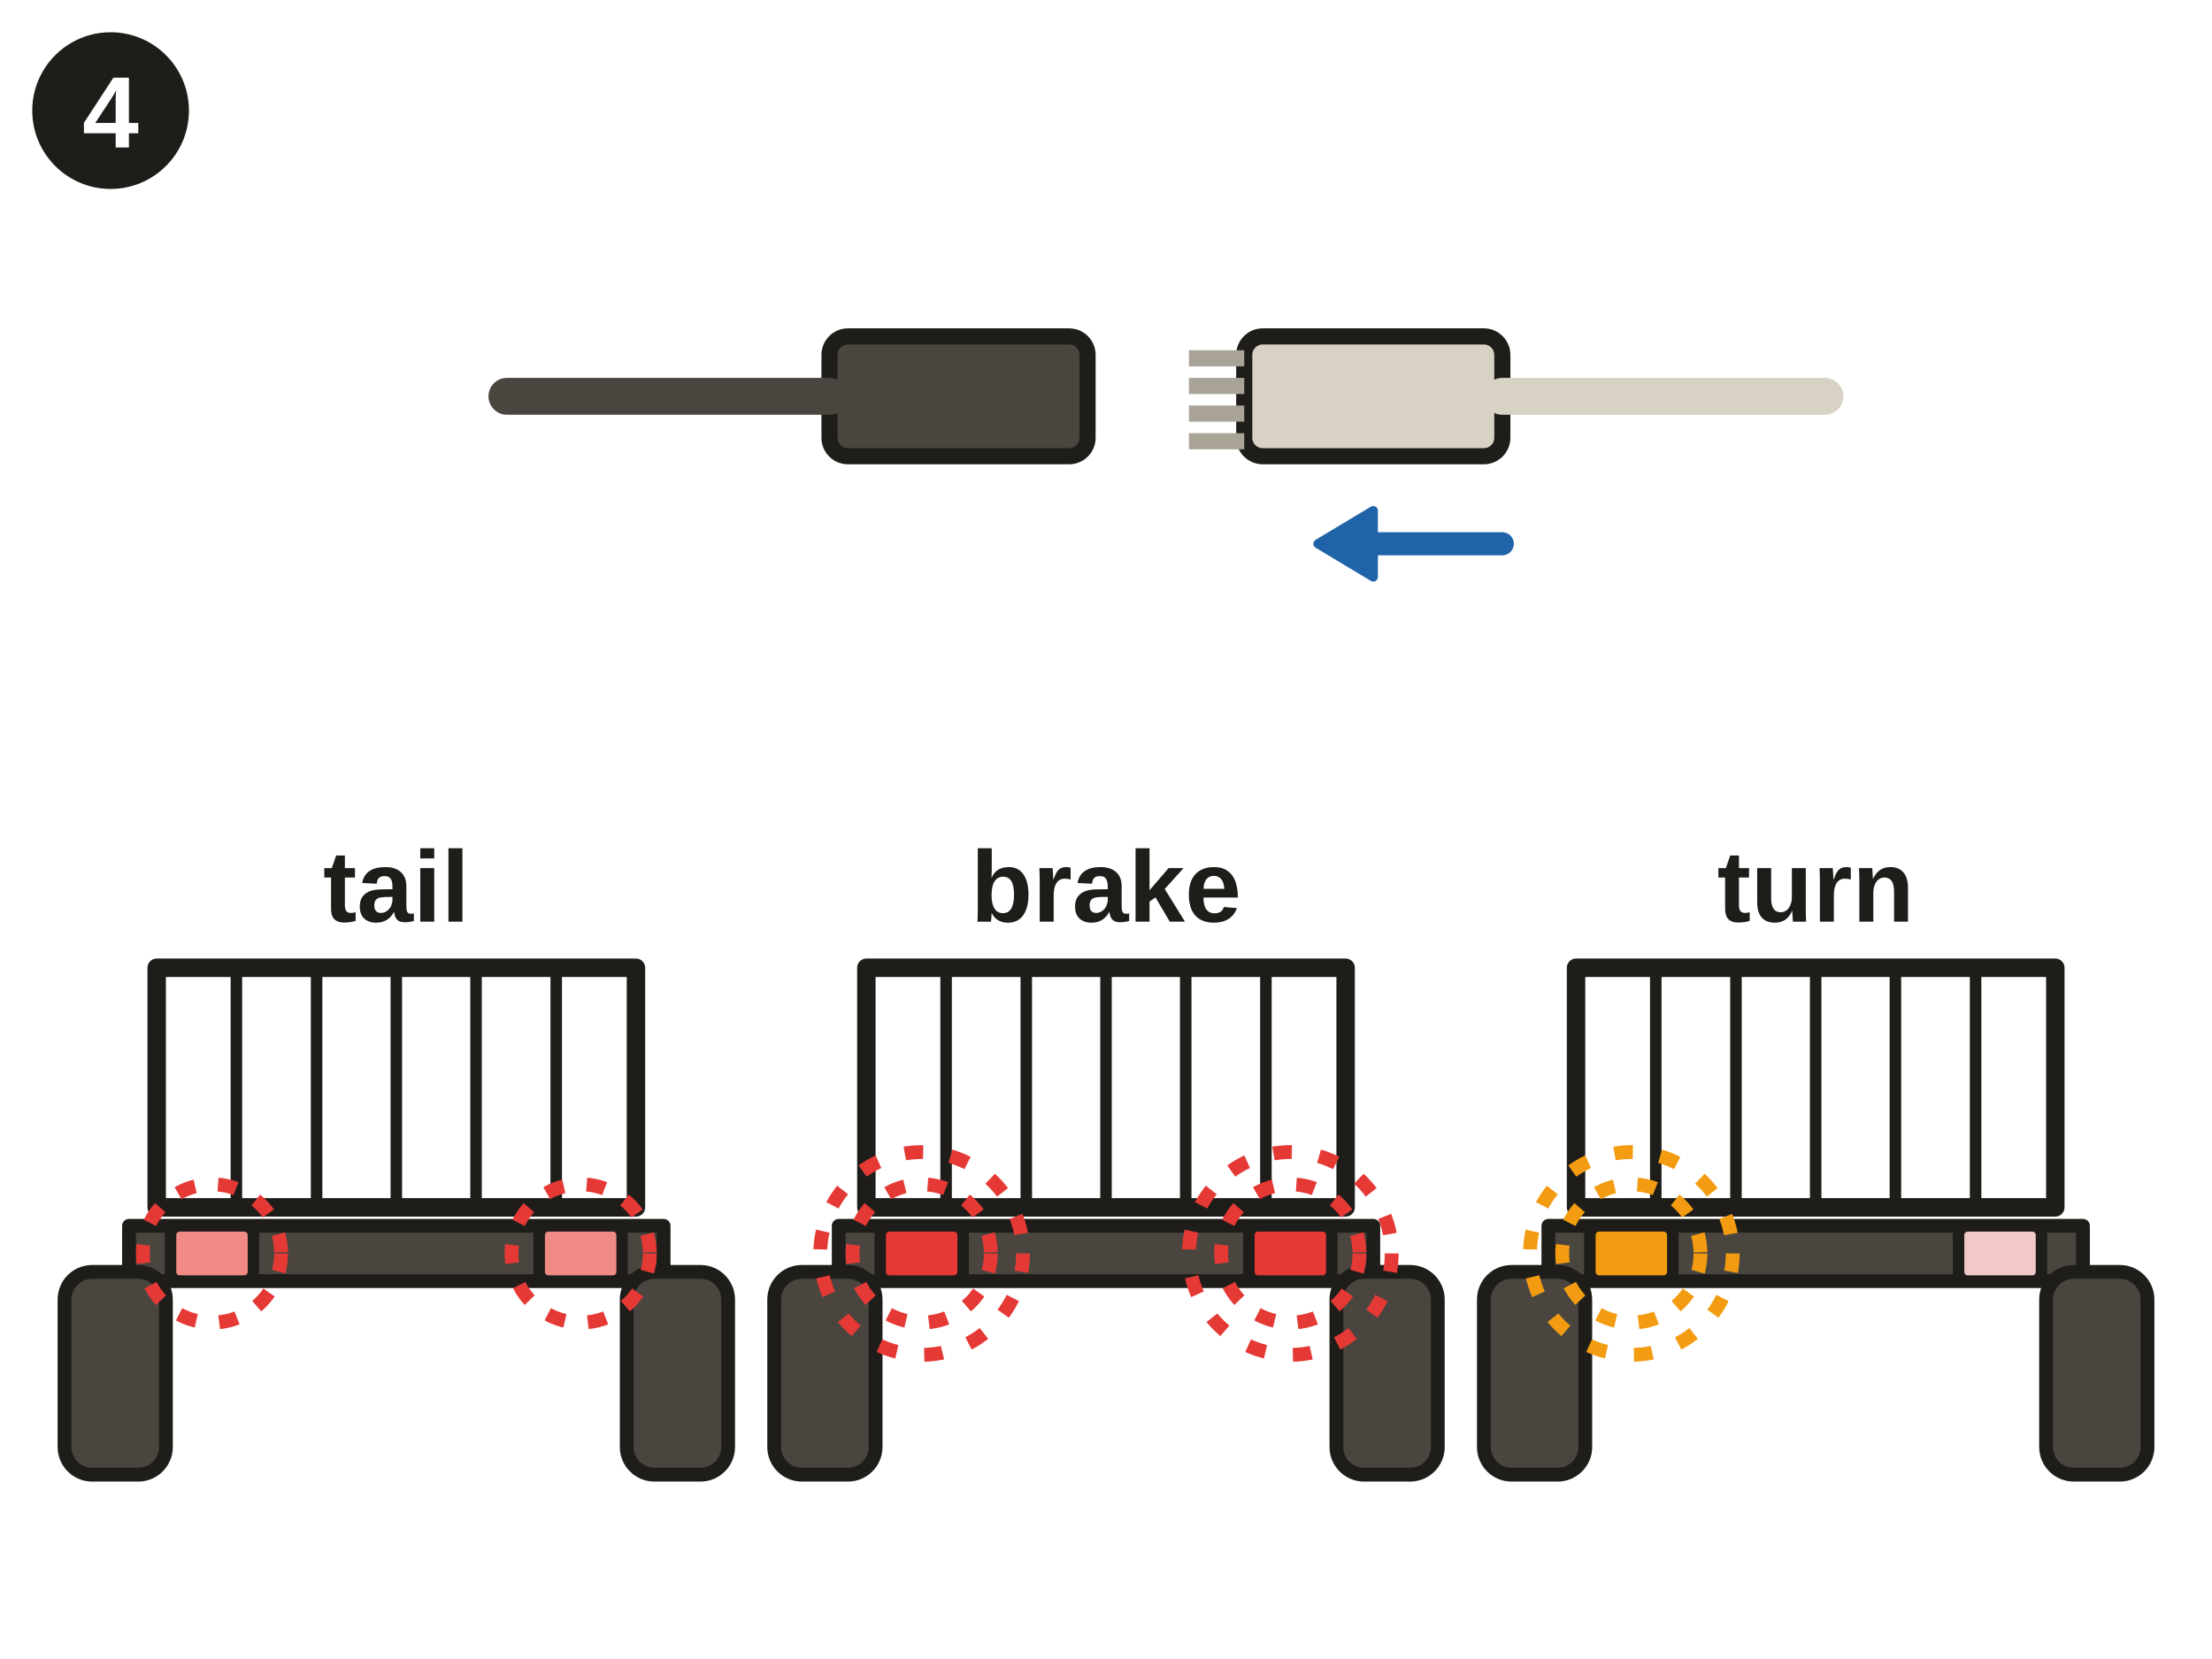
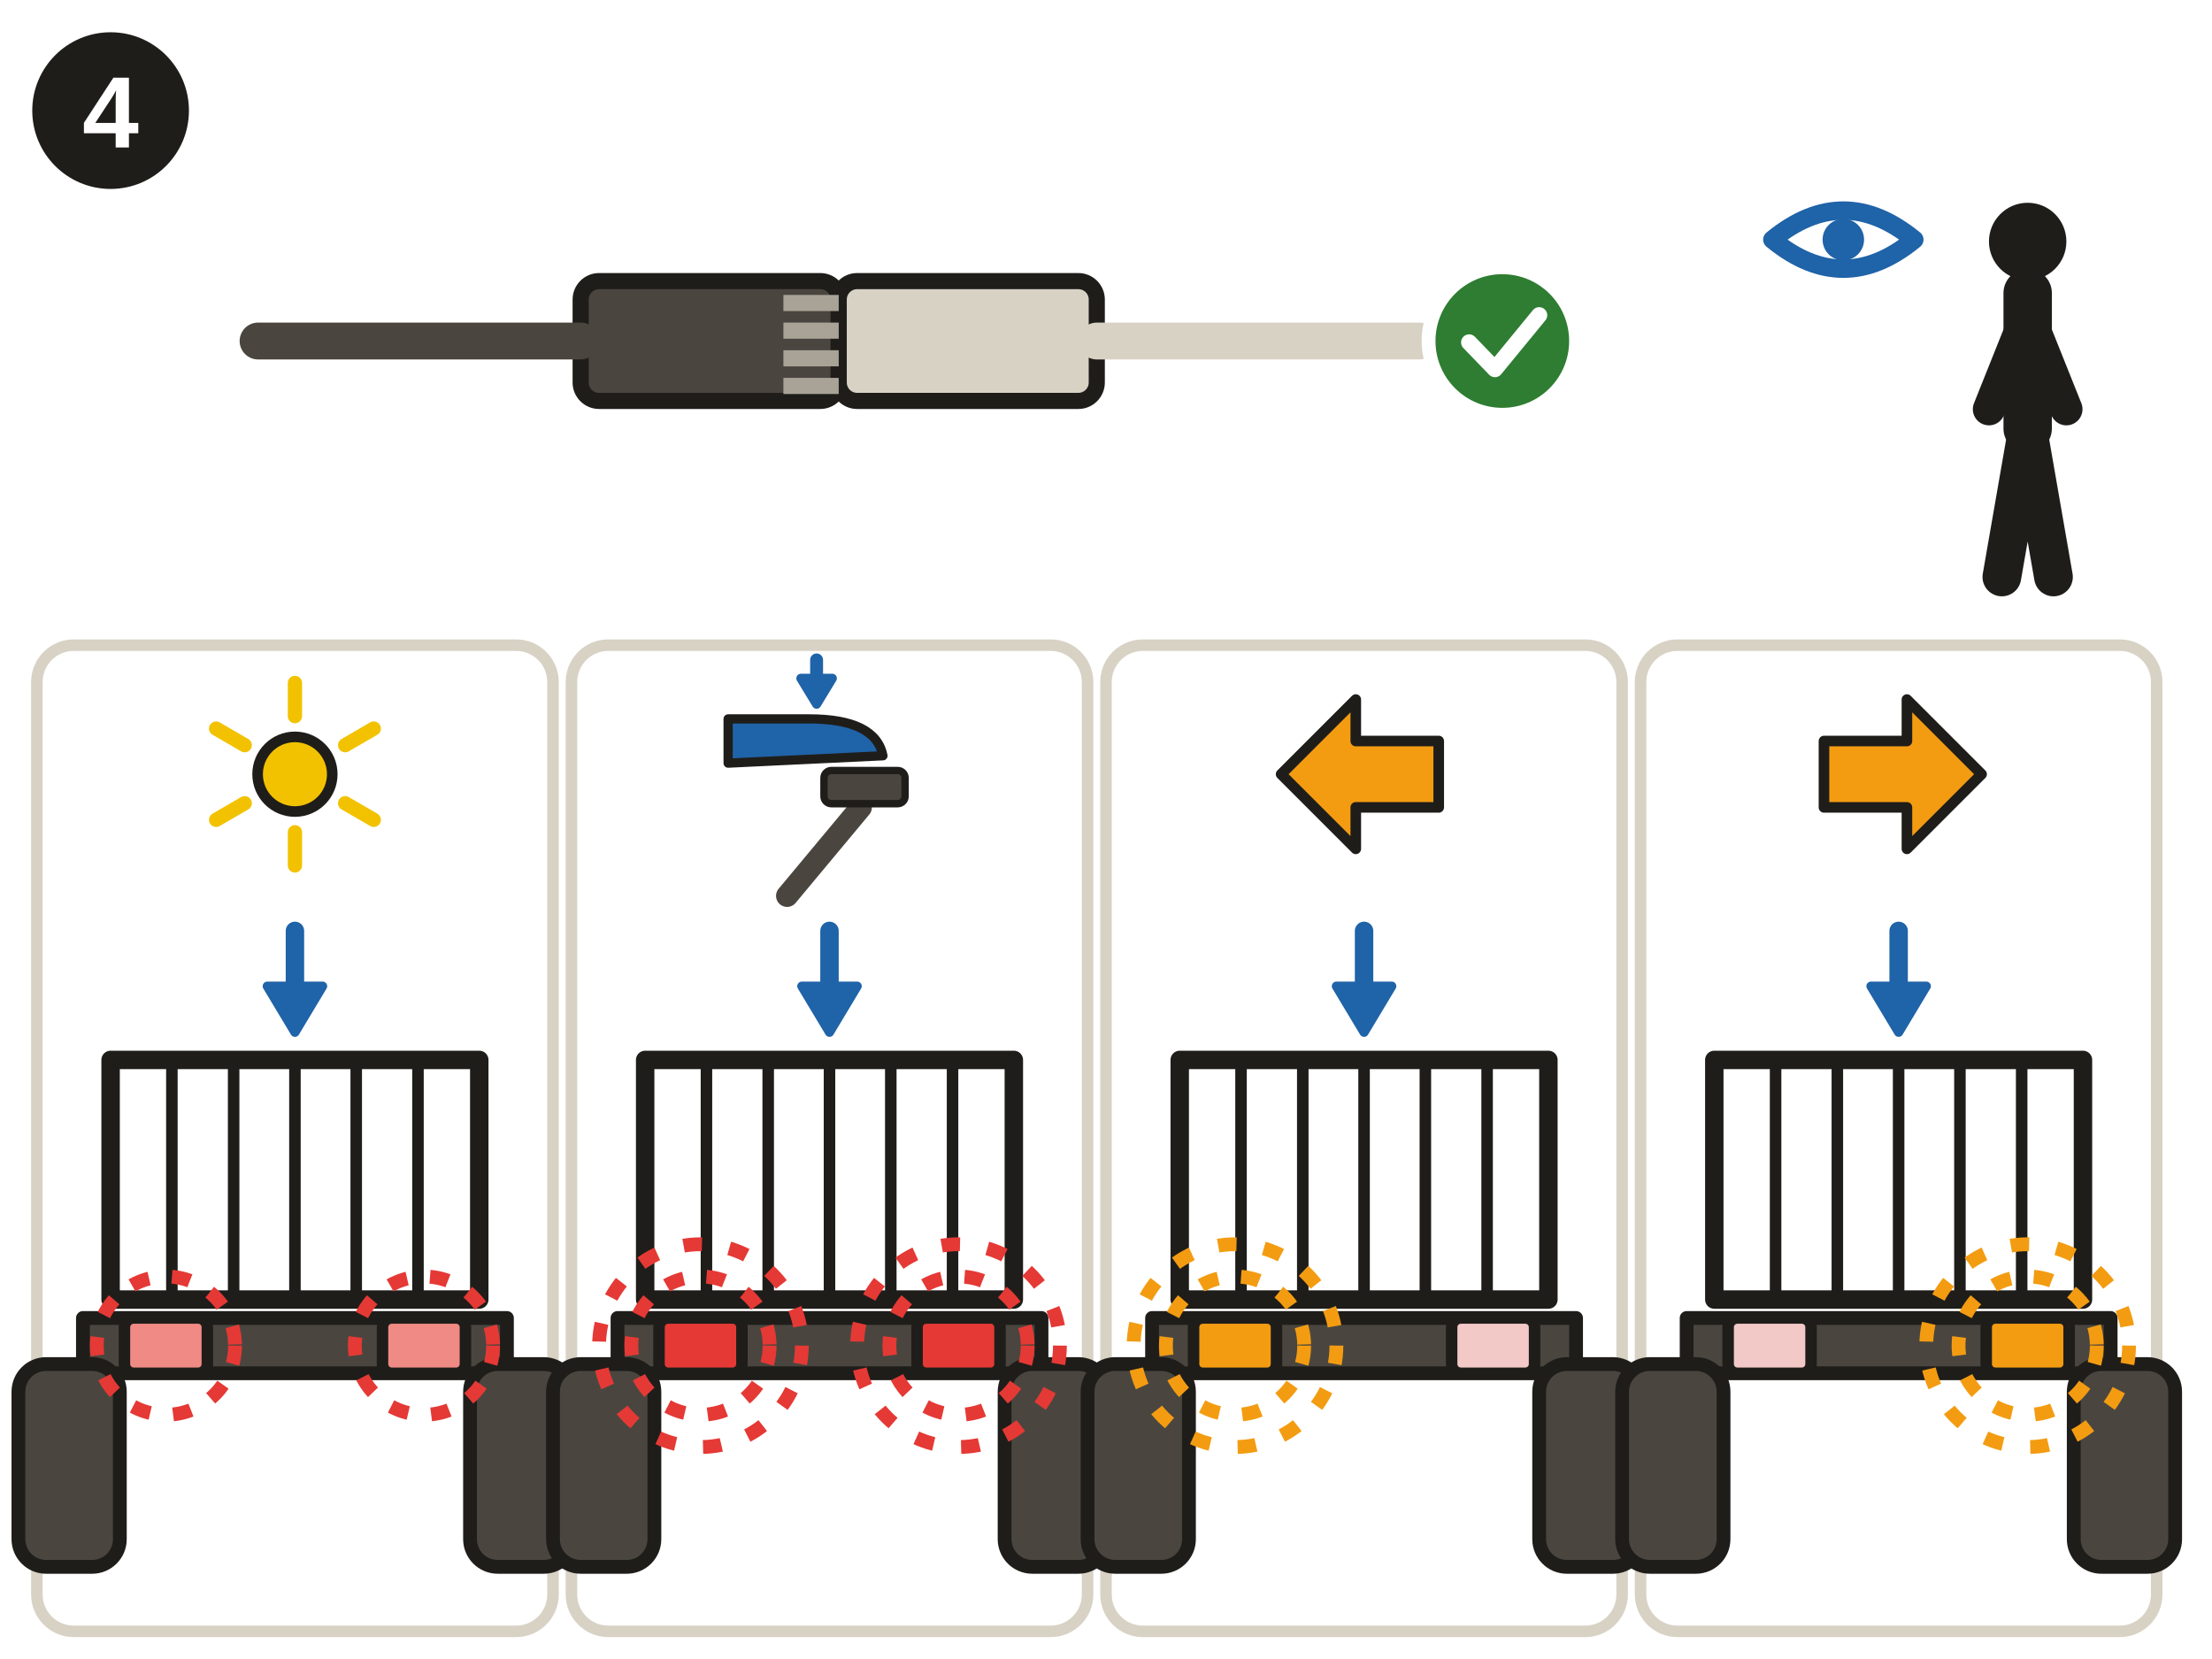
<svg xmlns="http://www.w3.org/2000/svg" viewBox="0 0 480 360" width="480" height="360" role="img" aria-labelledby="35sa-p4-title 35sa-p4-desc">
  <rect x="0" y="0" width="480" height="360" fill="#FFFFFF" />
+   <rect x="126" y="61" width="56" height="26" rx="4" fill="#4A463F" stroke="#1F1D1A" stroke-width="3.5" stroke-linejoin="round" />
+   <line x1="56" y1="74" x2="126" y2="74" stroke="#4A463F" stroke-width="8" stroke-linecap="round" />
+   <rect x="182" y="61" width="56" height="26" rx="4" fill="#D8D2C5" stroke="#1F1D1A" stroke-width="3.5" stroke-linejoin="round" />
+   <rect x="170" y="64" width="12" height="3.5" rx="0" fill="#A9A397" stroke="none" stroke-width="4" stroke-linejoin="round" />
+   <rect x="170" y="70" width="12" height="3.5" rx="0" fill="#A9A397" stroke="none" stroke-width="4" stroke-linejoin="round" />
+   <rect x="170" y="76" width="12" height="3.5" rx="0" fill="#A9A397" stroke="none" stroke-width="4" stroke-linejoin="round" />
+   <rect x="170" y="82" width="12" height="3.5" rx="0" fill="#A9A397" stroke="none" stroke-width="4" stroke-linejoin="round" />
+   <line x1="238" y1="74" x2="308" y2="74" stroke="#D8D2C5" stroke-width="8" stroke-linecap="round" />
+   <circle cx="326" cy="74" r="16" fill="#2E7D32" stroke="#FFFFFF" stroke-width="3" />
+   <path d="M318.8 74.3 L324.4 80.1 L334 68.4" fill="none" stroke="#FFFFFF" stroke-width="3.5" stroke-linecap="round" stroke-linejoin="round" />
+   <circle cx="440" cy="52.4" r="8.4" fill="#1F1D1A" stroke="none" stroke-width="4" />
+   <path d="M440 63.6 L440 93" fill="none" stroke="#1F1D1A" stroke-width="10.5" stroke-linecap="round" stroke-linejoin="round" />
+   <path d="M440 93 L445.6 125.2 M440 93 L434.4 125.2" fill="none" stroke="#1F1D1A" stroke-width="8.4" stroke-linecap="round" stroke-linejoin="round" />
+   <path d="M440 67.8 L448.4 88.8 M440 67.8 L431.6 88.8" fill="none" stroke="#1F1D1A" stroke-width="7" stroke-linecap="round" stroke-linejoin="round" />
+   <path d="M384.6 52 Q400 39.4 415.4 52 Q400 64.6 384.6 52 Z" fill="#FFFFFF" stroke="#1F63A8" stroke-width="4" stroke-linecap="round" stroke-linejoin="round" />
+   <circle cx="400" cy="52" r="4.5" fill="#1F63A8" stroke="none" stroke-width="4" />
+   <rect x="8" y="140" width="112" height="214" rx="8" fill="none" stroke="#D8D2C5" stroke-width="2.5" stroke-linejoin="round" />
+   <circle cx="64" cy="168" r="8.1" fill="#F2C200" stroke="#1F1D1A" stroke-width="2.3" />
+   <line x1="64" y1="155.4" x2="64" y2="148.2" stroke="#F2C200" stroke-width="3.1" stroke-linecap="round" />
+   <line x1="74.9" y1="161.7" x2="81.1" y2="158.1" stroke="#F2C200" stroke-width="3.1" stroke-linecap="round" />
+   <line x1="74.9" y1="174.3" x2="81.1" y2="177.9" stroke="#F2C200" stroke-width="3.1" stroke-linecap="round" />
+   <line x1="64" y1="180.6" x2="64" y2="187.8" stroke="#F2C200" stroke-width="3.1" stroke-linecap="round" />
+   <line x1="53.1" y1="174.3" x2="46.9" y2="177.9" stroke="#F2C200" stroke-width="3.1" stroke-linecap="round" />
+   <line x1="53.1" y1="161.7" x2="46.9" y2="158.1" stroke="#F2C200" stroke-width="3.1" stroke-linecap="round" />
+   <line x1="64" y1="202" x2="64" y2="214" stroke="#1F63A8" stroke-width="4" stroke-linecap="round" />
+   <polygon points="64,224 70,214 58,214" fill="#1F63A8" stroke="#1F63A8" stroke-width="2" stroke-linejoin="round" />
+   <rect x="24" y="230" width="80" height="52" rx="0" fill="none" stroke="#1F1D1A" stroke-width="4" stroke-linejoin="round" />
+   <line x1="37.3" y1="230" x2="37.3" y2="282" stroke="#1F1D1A" stroke-width="2.5" stroke-linecap="round" />
+   <line x1="50.7" y1="230" x2="50.7" y2="282" stroke="#1F1D1A" stroke-width="2.5" stroke-linecap="round" />
+   <line x1="64" y1="230" x2="64" y2="282" stroke="#1F1D1A" stroke-width="2.5" stroke-linecap="round" />
+   <line x1="77.3" y1="230" x2="77.3" y2="282" stroke="#1F1D1A" stroke-width="2.5" stroke-linecap="round" />
+   <line x1="90.7" y1="230" x2="90.7" y2="282" stroke="#1F1D1A" stroke-width="2.5" stroke-linecap="round" />
+   <rect x="18" y="286" width="92" height="12" rx="0" fill="#4A463F" stroke="#1F1D1A" stroke-width="3" stroke-linejoin="round" />
+   <rect x="4" y="296" width="22" height="44" rx="6" fill="#4A463F" stroke="#1F1D1A" stroke-width="3" stroke-linejoin="round" />
+   <rect x="102" y="296" width="22" height="44" rx="6" fill="#4A463F" stroke="#1F1D1A" stroke-width="3" stroke-linejoin="round" />
+   <rect x="27" y="286" width="18" height="12" rx="2" fill="#F08A84" stroke="#1F1D1A" stroke-width="2.5" stroke-linejoin="round" />
+   <circle cx="36" cy="292" r="15" fill="none" stroke="#E53935" stroke-width="3" stroke-dasharray="4 5" />
+   <rect x="83" y="286" width="18" height="12" rx="2" fill="#F08A84" stroke="#1F1D1A" stroke-width="2.5" stroke-linejoin="round" />
+   <circle cx="92" cy="292" r="15" fill="none" stroke="#E53935" stroke-width="3" stroke-dasharray="4 5" />
+   <rect x="124" y="140" width="112" height="214" rx="8" fill="none" stroke="#D8D2C5" stroke-width="2.5" stroke-linejoin="round" />
+   <path d="M170.8 194.4 L186.8 175.2" fill="none" stroke="#4A463F" stroke-width="4.8" stroke-linecap="round" stroke-linejoin="round" />
+   <rect x="178.8" y="167.2" width="17.6" height="7.2" rx="1.6" fill="#4A463F" stroke="#1F1D1A" stroke-width="1.6" stroke-linejoin="round" />
+   <path d="M158 156 L175.6 156 Q190 156 191.6 164 L158 165.6 Z" fill="#1F63A8" stroke="#1F1D1A" stroke-width="2" stroke-linecap="round" stroke-linejoin="round" />
+   <line x1="177.2" y1="143.2" x2="177.2" y2="147.2" stroke="#1F63A8" stroke-width="2.8" stroke-linecap="round" />
+   <polygon points="177.2,152.8 180.6,147.2 173.8,147.2" fill="#1F63A8" stroke="#1F63A8" stroke-width="2" stroke-linejoin="round" />
+   <line x1="180" y1="202" x2="180" y2="214" stroke="#1F63A8" stroke-width="4" stroke-linecap="round" />
+   <polygon points="180,224 186,214 174,214" fill="#1F63A8" stroke="#1F63A8" stroke-width="2" stroke-linejoin="round" />
+   <rect x="140" y="230" width="80" height="52" rx="0" fill="none" stroke="#1F1D1A" stroke-width="4" stroke-linejoin="round" />
+   <line x1="153.3" y1="230" x2="153.3" y2="282" stroke="#1F1D1A" stroke-width="2.5" stroke-linecap="round" />
+   <line x1="166.7" y1="230" x2="166.7" y2="282" stroke="#1F1D1A" stroke-width="2.5" stroke-linecap="round" />
+   <line x1="180" y1="230" x2="180" y2="282" stroke="#1F1D1A" stroke-width="2.5" stroke-linecap="round" />
+   <line x1="193.3" y1="230" x2="193.3" y2="282" stroke="#1F1D1A" stroke-width="2.5" stroke-linecap="round" />
+   <line x1="206.7" y1="230" x2="206.7" y2="282" stroke="#1F1D1A" stroke-width="2.5" stroke-linecap="round" />
+   <rect x="134" y="286" width="92" height="12" rx="0" fill="#4A463F" stroke="#1F1D1A" stroke-width="3" stroke-linejoin="round" />
+   <rect x="120" y="296" width="22" height="44" rx="6" fill="#4A463F" stroke="#1F1D1A" stroke-width="3" stroke-linejoin="round" />
+   <rect x="218" y="296" width="22" height="44" rx="6" fill="#4A463F" stroke="#1F1D1A" stroke-width="3" stroke-linejoin="round" />
+   <rect x="143" y="286" width="18" height="12" rx="2" fill="#E53935" stroke="#1F1D1A" stroke-width="2.5" stroke-linejoin="round" />
+   <circle cx="152" cy="292" r="15" fill="none" stroke="#E53935" stroke-width="3" stroke-dasharray="4 5" />
+   <circle cx="152" cy="292" r="22" fill="none" stroke="#E53935" stroke-width="3" stroke-dasharray="4 6" />
+   <rect x="199" y="286" width="18" height="12" rx="2" fill="#E53935" stroke="#1F1D1A" stroke-width="2.5" stroke-linejoin="round" />
+   <circle cx="208" cy="292" r="15" fill="none" stroke="#E53935" stroke-width="3" stroke-dasharray="4 5" />
+   <circle cx="208" cy="292" r="22" fill="none" stroke="#E53935" stroke-width="3" stroke-dasharray="4 6" />
+   <rect x="240" y="140" width="112" height="214" rx="8" fill="none" stroke="#D8D2C5" stroke-width="2.5" stroke-linejoin="round" />
+   <polygon points="312.2,160.8 294.2,160.8 294.2,151.8 278,168 294.2,184.2 294.2,175.2 312.2,175.2" fill="#F39C12" stroke="#1F1D1A" stroke-width="2.3" stroke-linejoin="round" />
+   <line x1="296" y1="202" x2="296" y2="214" stroke="#1F63A8" stroke-width="4" stroke-linecap="round" />
+   <polygon points="296,224 302,214 290,214" fill="#1F63A8" stroke="#1F63A8" stroke-width="2" stroke-linejoin="round" />
+   <rect x="256" y="230" width="80" height="52" rx="0" fill="none" stroke="#1F1D1A" stroke-width="4" stroke-linejoin="round" />
+   <line x1="269.3" y1="230" x2="269.3" y2="282" stroke="#1F1D1A" stroke-width="2.5" stroke-linecap="round" />
+   <line x1="282.7" y1="230" x2="282.7" y2="282" stroke="#1F1D1A" stroke-width="2.5" stroke-linecap="round" />
+   <line x1="296" y1="230" x2="296" y2="282" stroke="#1F1D1A" stroke-width="2.5" stroke-linecap="round" />
+   <line x1="309.3" y1="230" x2="309.3" y2="282" stroke="#1F1D1A" stroke-width="2.5" stroke-linecap="round" />
+   <line x1="322.7" y1="230" x2="322.7" y2="282" stroke="#1F1D1A" stroke-width="2.5" stroke-linecap="round" />
+   <rect x="250" y="286" width="92" height="12" rx="0" fill="#4A463F" stroke="#1F1D1A" stroke-width="3" stroke-linejoin="round" />
+   <rect x="236" y="296" width="22" height="44" rx="6" fill="#4A463F" stroke="#1F1D1A" stroke-width="3" stroke-linejoin="round" />
+   <rect x="334" y="296" width="22" height="44" rx="6" fill="#4A463F" stroke="#1F1D1A" stroke-width="3" stroke-linejoin="round" />
+   <rect x="259" y="286" width="18" height="12" rx="2" fill="#F39C12" stroke="#1F1D1A" stroke-width="2.5" stroke-linejoin="round" />
+   <circle cx="268" cy="292" r="15" fill="none" stroke="#F39C12" stroke-width="3" stroke-dasharray="4 5" />
+   <circle cx="268" cy="292" r="22" fill="none" stroke="#F39C12" stroke-width="3" stroke-dasharray="4 6" />
+   <rect x="315" y="286" width="18" height="12" rx="2" fill="#F3C9C7" stroke="#1F1D1A" stroke-width="2.5" stroke-linejoin="round" />
+   <rect x="356" y="140" width="112" height="214" rx="8" fill="none" stroke="#D8D2C5" stroke-width="2.5" stroke-linejoin="round" />
+   <polygon points="395.8,160.8 413.8,160.8 413.8,151.8 430,168 413.8,184.2 413.8,175.2 395.8,175.2" fill="#F39C12" stroke="#1F1D1A" stroke-width="2.3" stroke-linejoin="round" />
+   <line x1="412" y1="202" x2="412" y2="214" stroke="#1F63A8" stroke-width="4" stroke-linecap="round" />
+   <polygon points="412,224 418,214 406,214" fill="#1F63A8" stroke="#1F63A8" stroke-width="2" stroke-linejoin="round" />
+   <rect x="372" y="230" width="80" height="52" rx="0" fill="none" stroke="#1F1D1A" stroke-width="4" stroke-linejoin="round" />
+   <line x1="385.3" y1="230" x2="385.3" y2="282" stroke="#1F1D1A" stroke-width="2.5" stroke-linecap="round" />
+   <line x1="398.7" y1="230" x2="398.7" y2="282" stroke="#1F1D1A" stroke-width="2.5" stroke-linecap="round" />
+   <line x1="412" y1="230" x2="412" y2="282" stroke="#1F1D1A" stroke-width="2.5" stroke-linecap="round" />
+   <line x1="425.3" y1="230" x2="425.3" y2="282" stroke="#1F1D1A" stroke-width="2.5" stroke-linecap="round" />
+   <line x1="438.7" y1="230" x2="438.7" y2="282" stroke="#1F1D1A" stroke-width="2.5" stroke-linecap="round" />
+   <rect x="366" y="286" width="92" height="12" rx="0" fill="#4A463F" stroke="#1F1D1A" stroke-width="3" stroke-linejoin="round" />
+   <rect x="352" y="296" width="22" height="44" rx="6" fill="#4A463F" stroke="#1F1D1A" stroke-width="3" stroke-linejoin="round" />
+   <rect x="450" y="296" width="22" height="44" rx="6" fill="#4A463F" stroke="#1F1D1A" stroke-width="3" stroke-linejoin="round" />
+   <rect x="375" y="286" width="18" height="12" rx="2" fill="#F3C9C7" stroke="#1F1D1A" stroke-width="2.5" stroke-linejoin="round" />
+   <rect x="431" y="286" width="18" height="12" rx="2" fill="#F39C12" stroke="#1F1D1A" stroke-width="2.5" stroke-linejoin="round" />
+   <circle cx="440" cy="292" r="15" fill="none" stroke="#F39C12" stroke-width="3" stroke-dasharray="4 5" />
+   <circle cx="440" cy="292" r="22" fill="none" stroke="#F39C12" stroke-width="3" stroke-dasharray="4 6" />
  <circle cx="24" cy="24" r="17" fill="#1F1D1A" stroke="none" stroke-width="4" />
-   <text x="24" y="32" font-family="Segoe UI, Arial, Helvetica, sans-serif" font-size="22" font-weight="700" text-anchor="middle" fill="#FFFFFF">4</text>
-   <rect x="180" y="73" width="56" height="26" rx="4" fill="#4A463F" stroke="#1F1D1A" stroke-width="3.5" stroke-linejoin="round" />
-   <line x1="110" y1="86" x2="180" y2="86" stroke="#4A463F" stroke-width="8" stroke-linecap="round" />
-   <rect x="270" y="73" width="56" height="26" rx="4" fill="#D8D2C5" stroke="#1F1D1A" stroke-width="3.5" stroke-linejoin="round" />
-   <rect x="258" y="76" width="12" height="3.5" rx="0" fill="#A9A397" stroke="none" stroke-width="4" stroke-linejoin="round" />
-   <rect x="258" y="82" width="12" height="3.5" rx="0" fill="#A9A397" stroke="none" stroke-width="4" stroke-linejoin="round" />
-   <rect x="258" y="88" width="12" height="3.5" rx="0" fill="#A9A397" stroke="none" stroke-width="4" stroke-linejoin="round" />
-   <rect x="258" y="94" width="12" height="3.5" rx="0" fill="#A9A397" stroke="none" stroke-width="4" stroke-linejoin="round" />
-   <line x1="326" y1="86" x2="396" y2="86" stroke="#D8D2C5" stroke-width="8" stroke-linecap="round" />
-   <line x1="326" y1="118" x2="298" y2="118" stroke="#1F63A8" stroke-width="5" stroke-linecap="round" />
-   <polygon points="286,118 298,125.2 298,110.8" fill="#1F63A8" stroke="#1F63A8" stroke-width="2" stroke-linejoin="round" />
-   <rect x="34" y="210" width="104" height="52" rx="0" fill="none" stroke="#1F1D1A" stroke-width="4" stroke-linejoin="round" />
-   <line x1="51.3" y1="210" x2="51.3" y2="262" stroke="#1F1D1A" stroke-width="2.5" stroke-linecap="round" />
-   <line x1="68.7" y1="210" x2="68.7" y2="262" stroke="#1F1D1A" stroke-width="2.5" stroke-linecap="round" />
-   <line x1="86" y1="210" x2="86" y2="262" stroke="#1F1D1A" stroke-width="2.5" stroke-linecap="round" />
-   <line x1="103.3" y1="210" x2="103.3" y2="262" stroke="#1F1D1A" stroke-width="2.5" stroke-linecap="round" />
-   <line x1="120.7" y1="210" x2="120.7" y2="262" stroke="#1F1D1A" stroke-width="2.5" stroke-linecap="round" />
-   <rect x="28" y="266" width="116" height="12" rx="0" fill="#4A463F" stroke="#1F1D1A" stroke-width="3" stroke-linejoin="round" />
-   <rect x="14" y="276" width="22" height="44" rx="6" fill="#4A463F" stroke="#1F1D1A" stroke-width="3" stroke-linejoin="round" />
-   <rect x="136" y="276" width="22" height="44" rx="6" fill="#4A463F" stroke="#1F1D1A" stroke-width="3" stroke-linejoin="round" />
-   <rect x="37" y="266" width="18" height="12" rx="2" fill="#F08A84" stroke="#1F1D1A" stroke-width="2.5" stroke-linejoin="round" />
-   <circle cx="46" cy="272" r="15" fill="none" stroke="#E53935" stroke-width="3" stroke-dasharray="4 5" />
-   <rect x="117" y="266" width="18" height="12" rx="2" fill="#F08A84" stroke="#1F1D1A" stroke-width="2.5" stroke-linejoin="round" />
-   <circle cx="126" cy="272" r="15" fill="none" stroke="#E53935" stroke-width="3" stroke-dasharray="4 5" />
-   <rect x="188" y="210" width="104" height="52" rx="0" fill="none" stroke="#1F1D1A" stroke-width="4" stroke-linejoin="round" />
-   <line x1="205.3" y1="210" x2="205.3" y2="262" stroke="#1F1D1A" stroke-width="2.5" stroke-linecap="round" />
-   <line x1="222.7" y1="210" x2="222.7" y2="262" stroke="#1F1D1A" stroke-width="2.5" stroke-linecap="round" />
-   <line x1="240" y1="210" x2="240" y2="262" stroke="#1F1D1A" stroke-width="2.5" stroke-linecap="round" />
-   <line x1="257.3" y1="210" x2="257.3" y2="262" stroke="#1F1D1A" stroke-width="2.5" stroke-linecap="round" />
-   <line x1="274.7" y1="210" x2="274.7" y2="262" stroke="#1F1D1A" stroke-width="2.5" stroke-linecap="round" />
-   <rect x="182" y="266" width="116" height="12" rx="0" fill="#4A463F" stroke="#1F1D1A" stroke-width="3" stroke-linejoin="round" />
-   <rect x="168" y="276" width="22" height="44" rx="6" fill="#4A463F" stroke="#1F1D1A" stroke-width="3" stroke-linejoin="round" />
-   <rect x="290" y="276" width="22" height="44" rx="6" fill="#4A463F" stroke="#1F1D1A" stroke-width="3" stroke-linejoin="round" />
-   <rect x="191" y="266" width="18" height="12" rx="2" fill="#E53935" stroke="#1F1D1A" stroke-width="2.5" stroke-linejoin="round" />
-   <circle cx="200" cy="272" r="15" fill="none" stroke="#E53935" stroke-width="3" stroke-dasharray="4 5" />
-   <circle cx="200" cy="272" r="22" fill="none" stroke="#E53935" stroke-width="3" stroke-dasharray="4 6" />
-   <rect x="271" y="266" width="18" height="12" rx="2" fill="#E53935" stroke="#1F1D1A" stroke-width="2.5" stroke-linejoin="round" />
-   <circle cx="280" cy="272" r="15" fill="none" stroke="#E53935" stroke-width="3" stroke-dasharray="4 5" />
-   <circle cx="280" cy="272" r="22" fill="none" stroke="#E53935" stroke-width="3" stroke-dasharray="4 6" />
-   <rect x="342" y="210" width="104" height="52" rx="0" fill="none" stroke="#1F1D1A" stroke-width="4" stroke-linejoin="round" />
-   <line x1="359.3" y1="210" x2="359.3" y2="262" stroke="#1F1D1A" stroke-width="2.5" stroke-linecap="round" />
-   <line x1="376.7" y1="210" x2="376.7" y2="262" stroke="#1F1D1A" stroke-width="2.5" stroke-linecap="round" />
-   <line x1="394" y1="210" x2="394" y2="262" stroke="#1F1D1A" stroke-width="2.5" stroke-linecap="round" />
-   <line x1="411.3" y1="210" x2="411.3" y2="262" stroke="#1F1D1A" stroke-width="2.5" stroke-linecap="round" />
-   <line x1="428.7" y1="210" x2="428.7" y2="262" stroke="#1F1D1A" stroke-width="2.5" stroke-linecap="round" />
-   <rect x="336" y="266" width="116" height="12" rx="0" fill="#4A463F" stroke="#1F1D1A" stroke-width="3" stroke-linejoin="round" />
-   <rect x="322" y="276" width="22" height="44" rx="6" fill="#4A463F" stroke="#1F1D1A" stroke-width="3" stroke-linejoin="round" />
-   <rect x="444" y="276" width="22" height="44" rx="6" fill="#4A463F" stroke="#1F1D1A" stroke-width="3" stroke-linejoin="round" />
-   <rect x="345" y="266" width="18" height="12" rx="2" fill="#F39C12" stroke="#1F1D1A" stroke-width="2.5" stroke-linejoin="round" />
-   <circle cx="354" cy="272" r="15" fill="none" stroke="#F39C12" stroke-width="3" stroke-dasharray="4 5" />
-   <circle cx="354" cy="272" r="22" fill="none" stroke="#F39C12" stroke-width="3" stroke-dasharray="4 6" />
-   <rect x="425" y="266" width="18" height="12" rx="2" fill="#F3C9C7" stroke="#1F1D1A" stroke-width="2.5" stroke-linejoin="round" />
-   <text x="86" y="200" font-family="Segoe UI, Arial, Helvetica, sans-serif" font-size="22" font-weight="700" text-anchor="middle" fill="none" stroke="#FFFFFF" stroke-width="6" stroke-linejoin="round">tail</text>
-   <text x="86" y="200" font-family="Segoe UI, Arial, Helvetica, sans-serif" font-size="22" font-weight="700" text-anchor="middle" fill="#1F1D1A">tail</text>
-   <text x="240" y="200" font-family="Segoe UI, Arial, Helvetica, sans-serif" font-size="22" font-weight="700" text-anchor="middle" fill="none" stroke="#FFFFFF" stroke-width="6" stroke-linejoin="round">brake</text>
-   <text x="240" y="200" font-family="Segoe UI, Arial, Helvetica, sans-serif" font-size="22" font-weight="700" text-anchor="middle" fill="#1F1D1A">brake</text>
-   <text x="394" y="200" font-family="Segoe UI, Arial, Helvetica, sans-serif" font-size="22" font-weight="700" text-anchor="middle" fill="none" stroke="#FFFFFF" stroke-width="6" stroke-linejoin="round">turn</text>
-   <text x="394" y="200" font-family="Segoe UI, Arial, Helvetica, sans-serif" font-size="22" font-weight="700" text-anchor="middle" fill="#1F1D1A">turn</text>
+   <text class="seq" x="24" y="32" font-family="Segoe UI, Arial, Helvetica, sans-serif" font-size="22" font-weight="700" text-anchor="middle" fill="#FFFFFF">4</text>
</svg>
